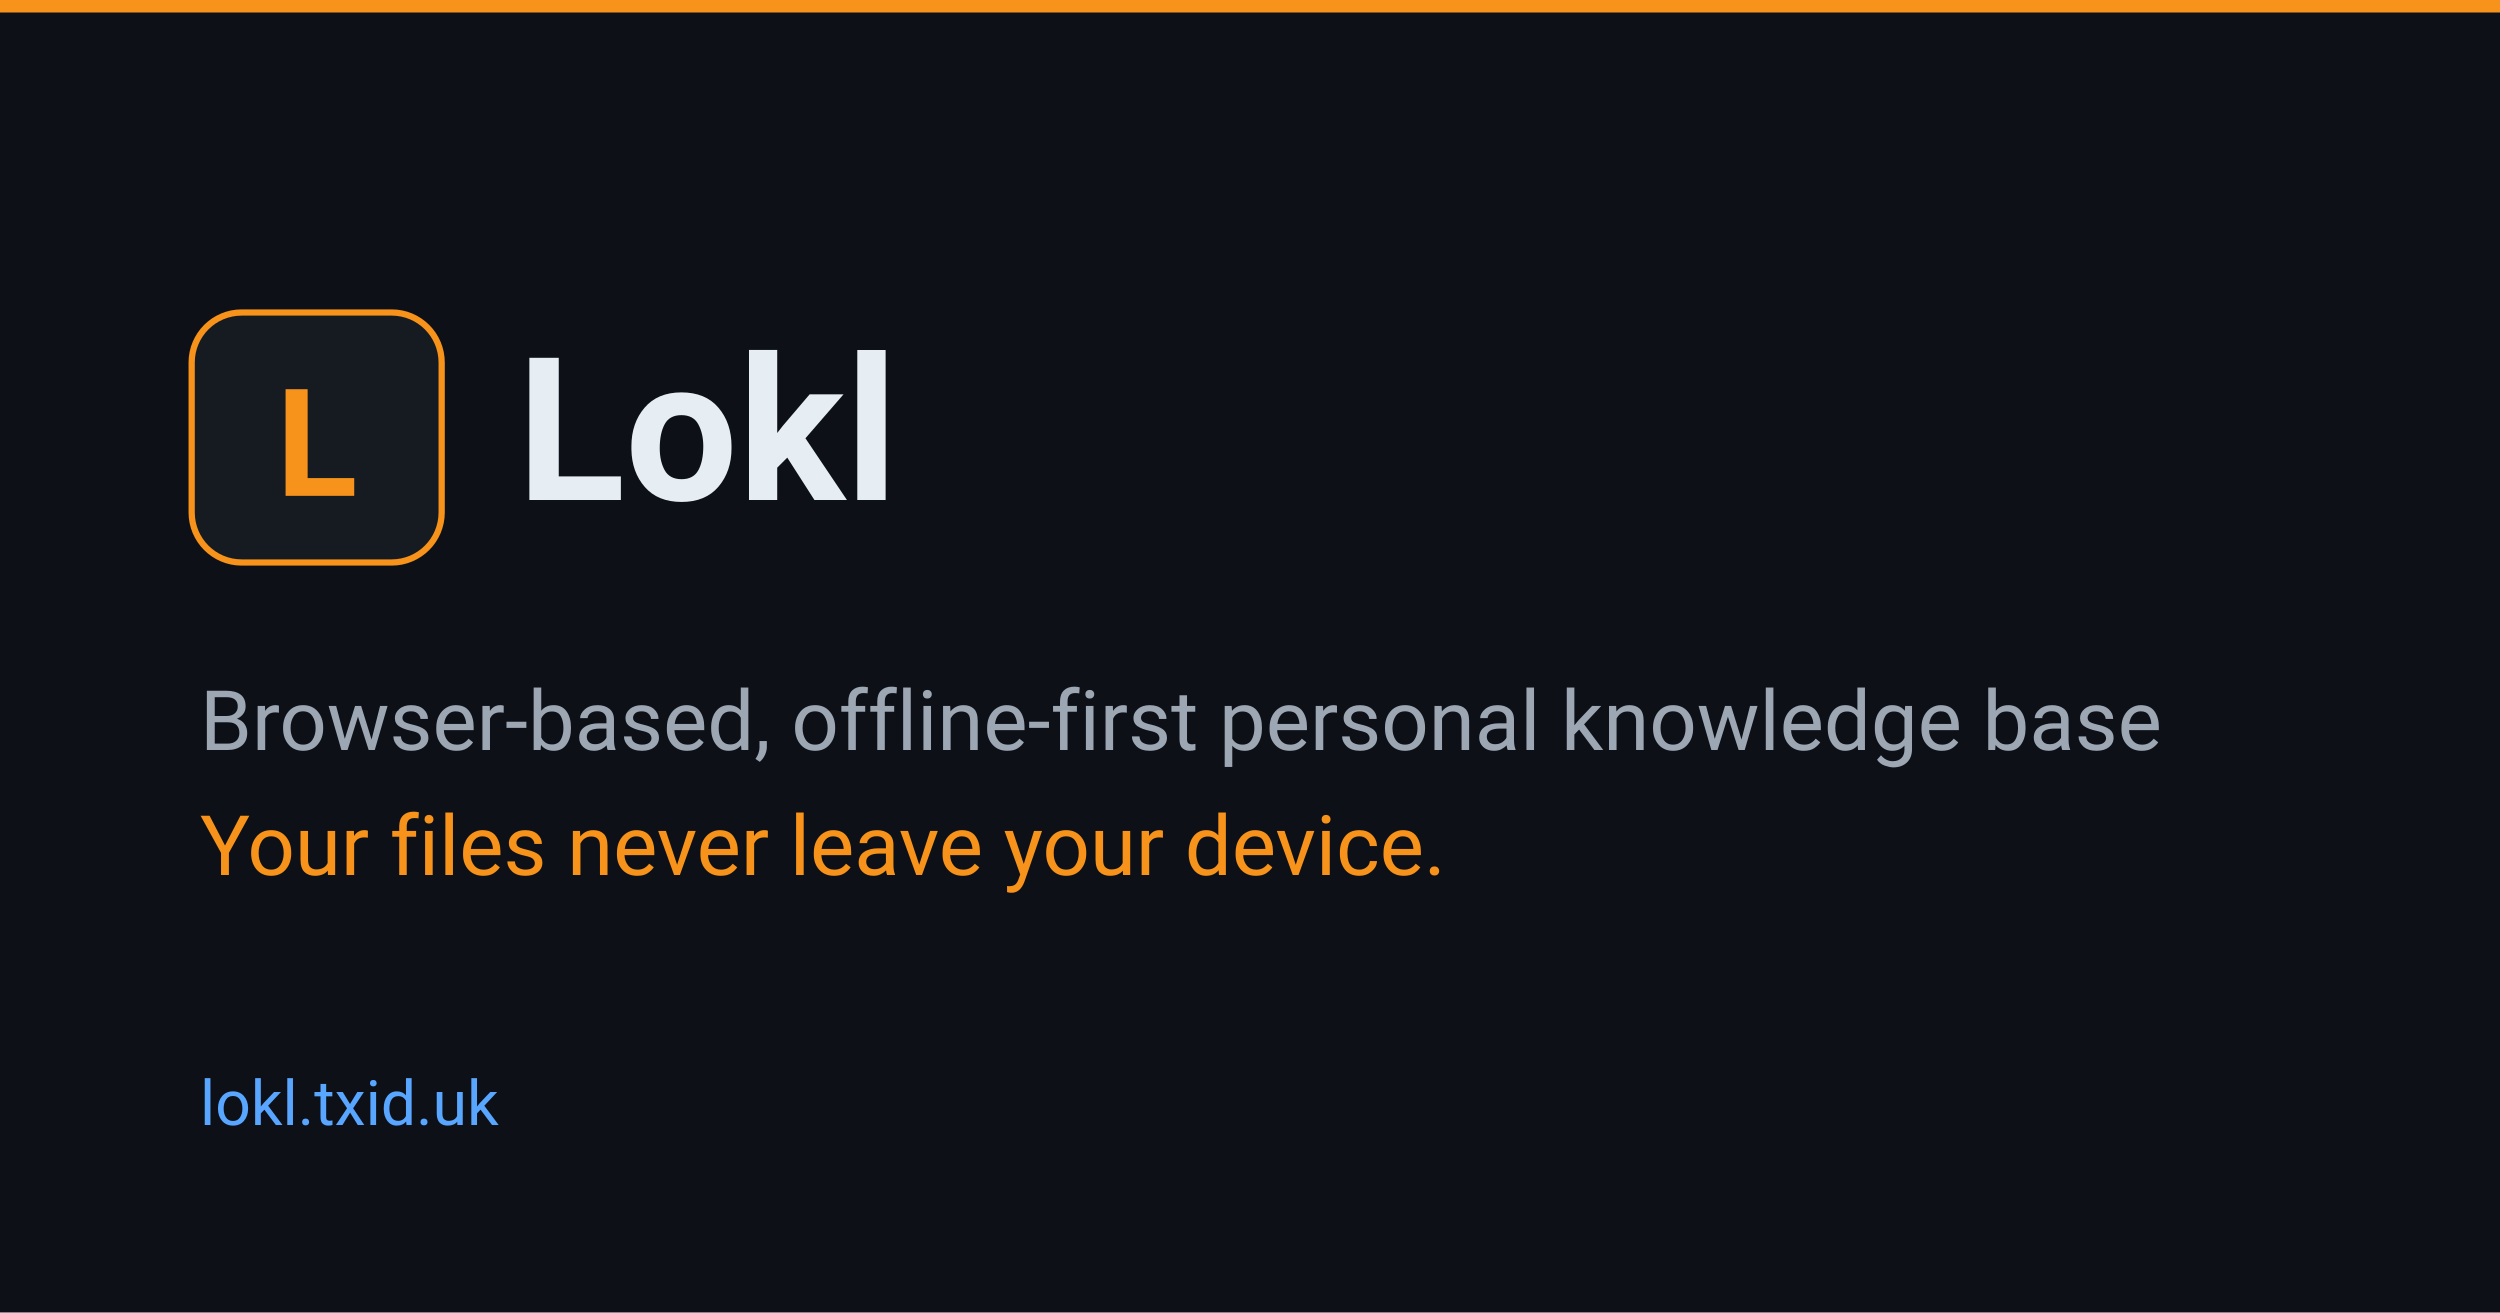
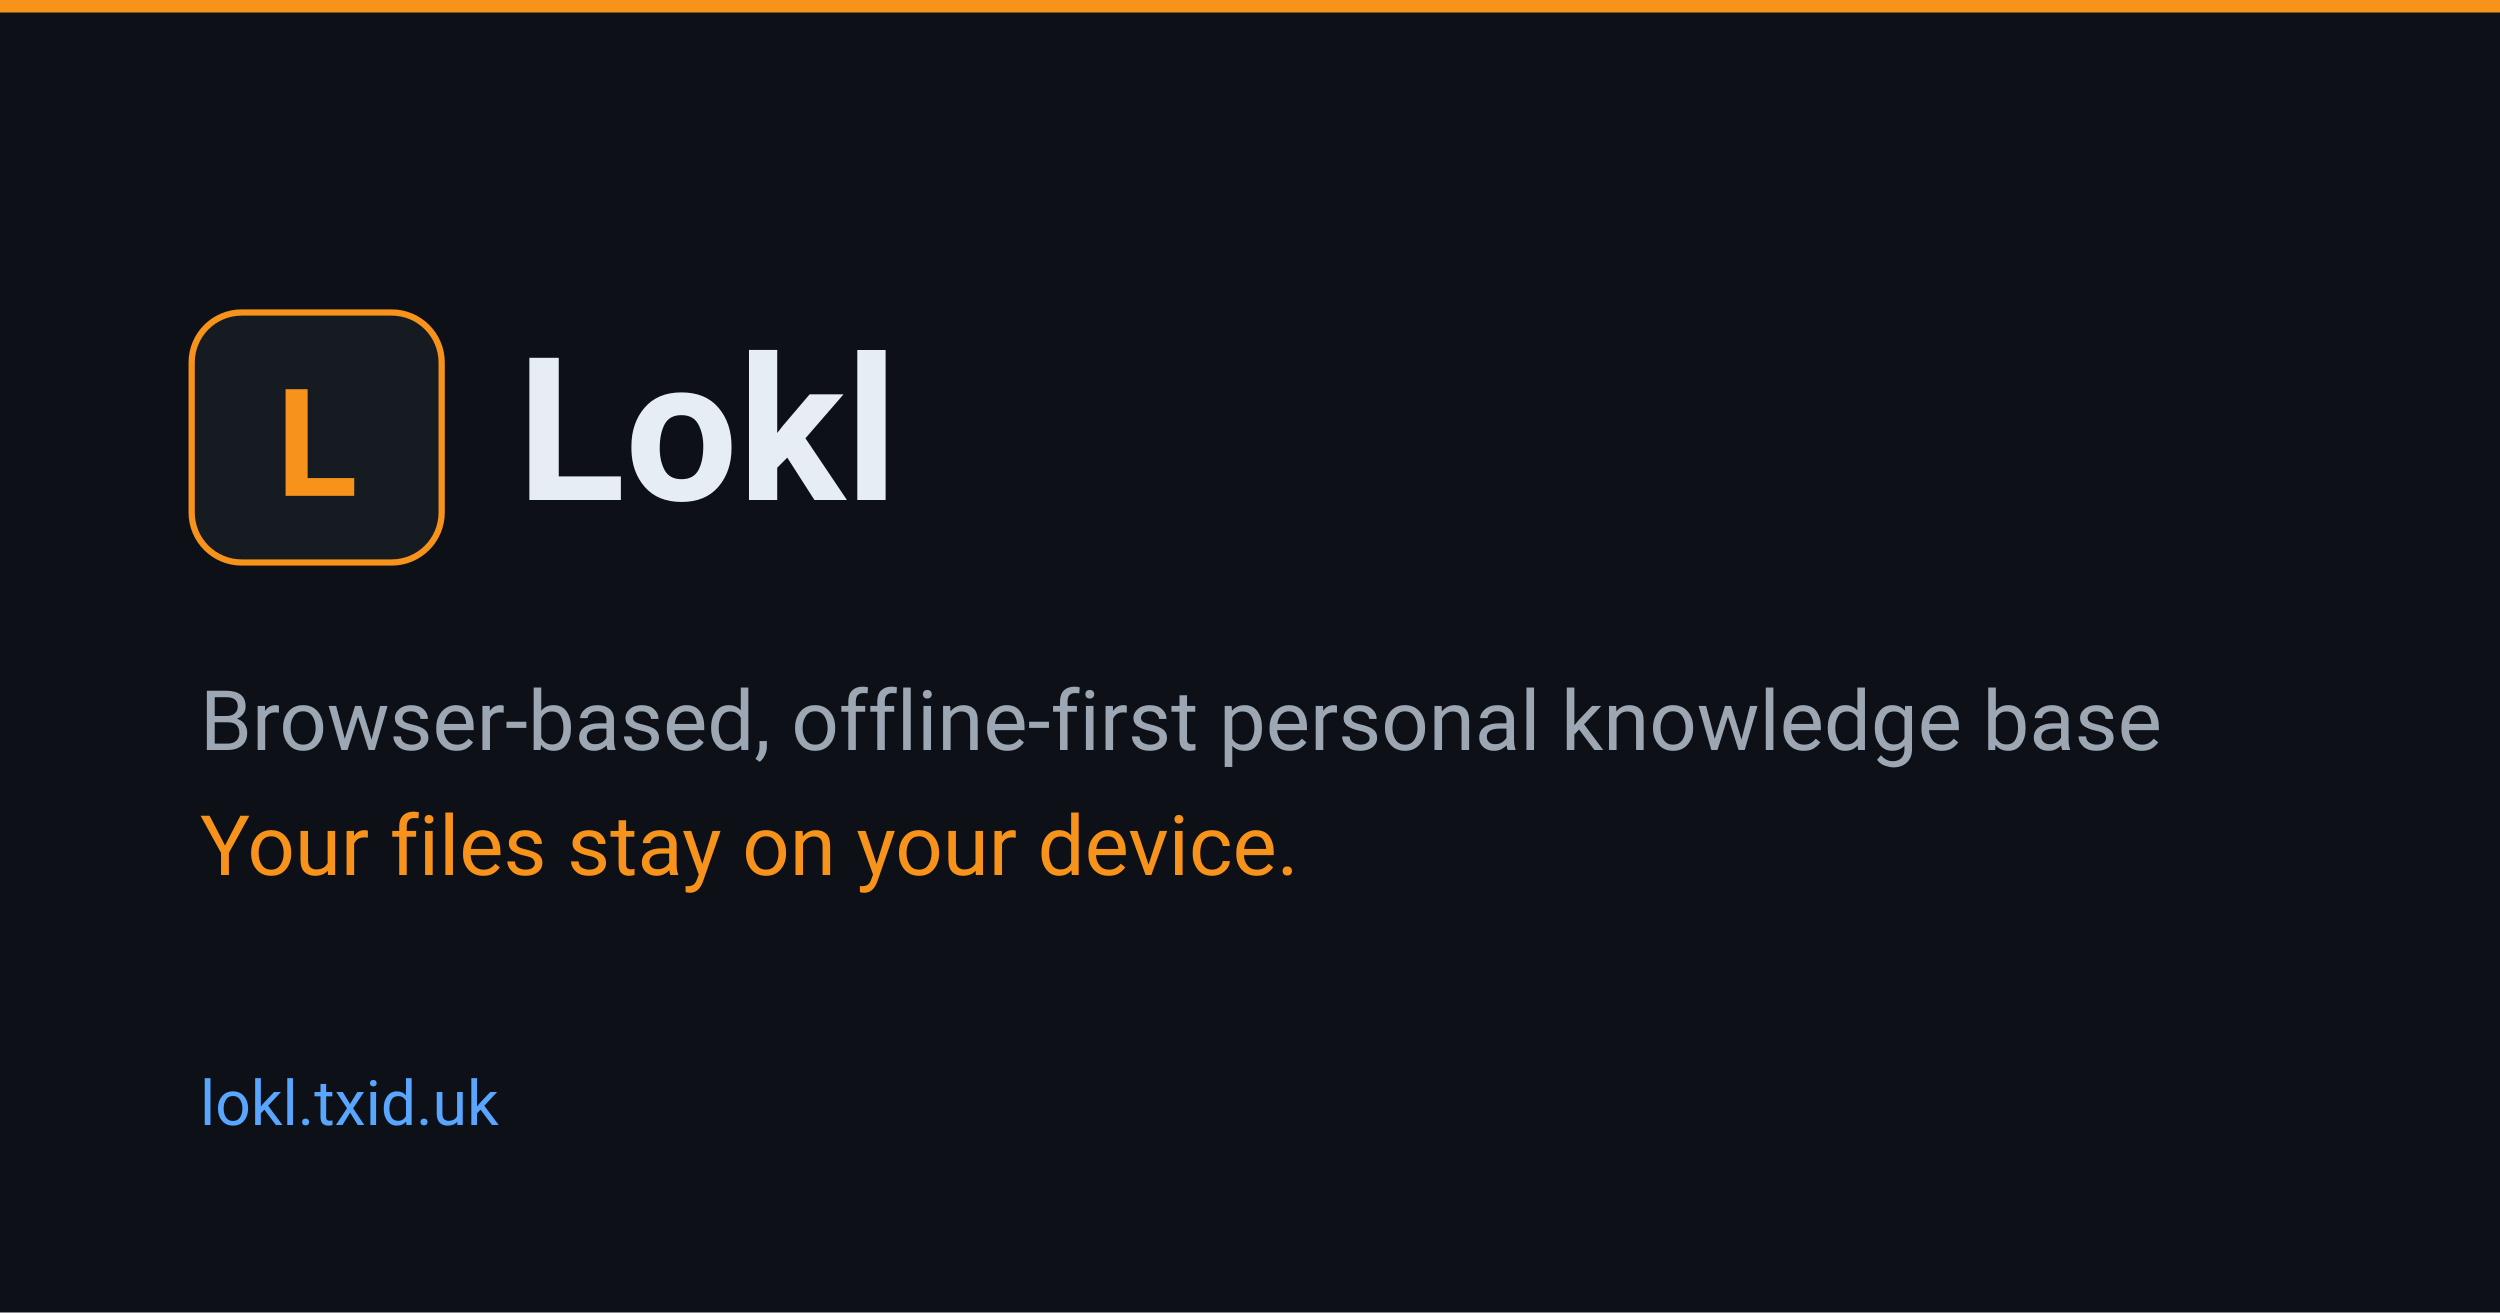
<svg xmlns="http://www.w3.org/2000/svg" width="1200" height="630" viewBox="0 0 1200 630">
  <rect width="1200" height="630" fill="#0d1117" />
  <rect x="0" y="0" width="1200" height="6" fill="#f7931a" />
  <rect x="92" y="150" width="120" height="120" rx="24" fill="#161b22" stroke="#f7931a" stroke-width="3" />
  <text x="152" y="238" font-family="Roboto, 'DejaVu Sans', sans-serif" font-size="72" font-weight="700" fill="#f7931a" text-anchor="middle">L</text>
  <text x="248" y="240" font-family="Roboto, 'DejaVu Sans', sans-serif" font-size="96" font-weight="700" fill="#e6edf3">Lokl</text>
  <text x="96" y="360" font-family="Roboto, 'DejaVu Sans', sans-serif" font-size="40" fill="#9da7b3">Browser-based, offline-first personal knowledge base</text>
-   <text x="96" y="420" font-family="Roboto, 'DejaVu Sans', sans-serif" font-size="40" fill="#f7931a">Your files never leave your device.</text>
+   <text x="96" y="420" font-family="Roboto, 'DejaVu Sans', sans-serif" font-size="40" fill="#f7931a">Your files stay on your device.</text>
  <text x="96" y="540" font-family="Roboto, 'DejaVu Sans', sans-serif" font-size="30" fill="#58a6ff">lokl.txid.uk</text>
</svg>
